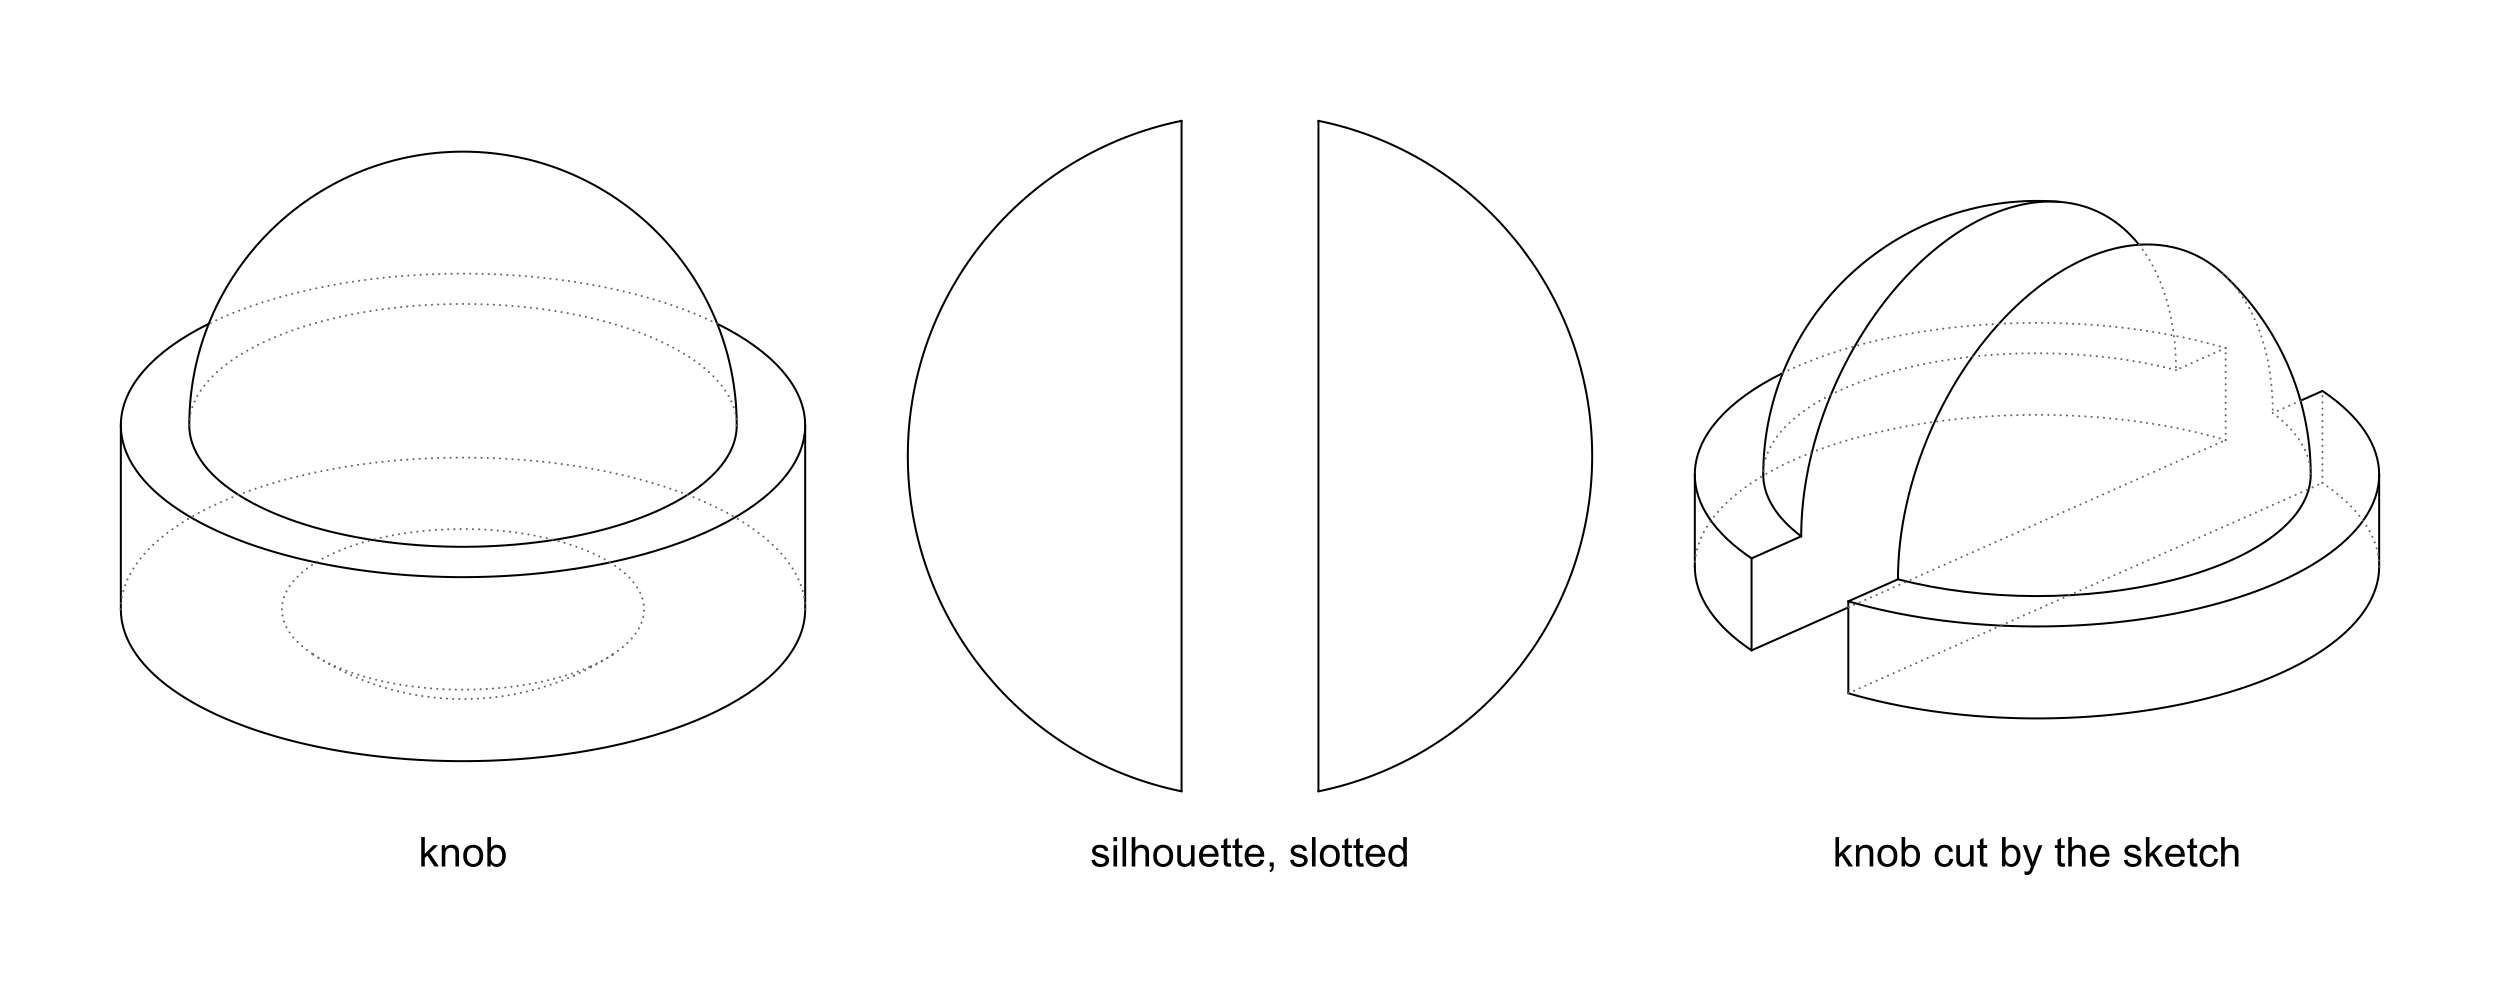
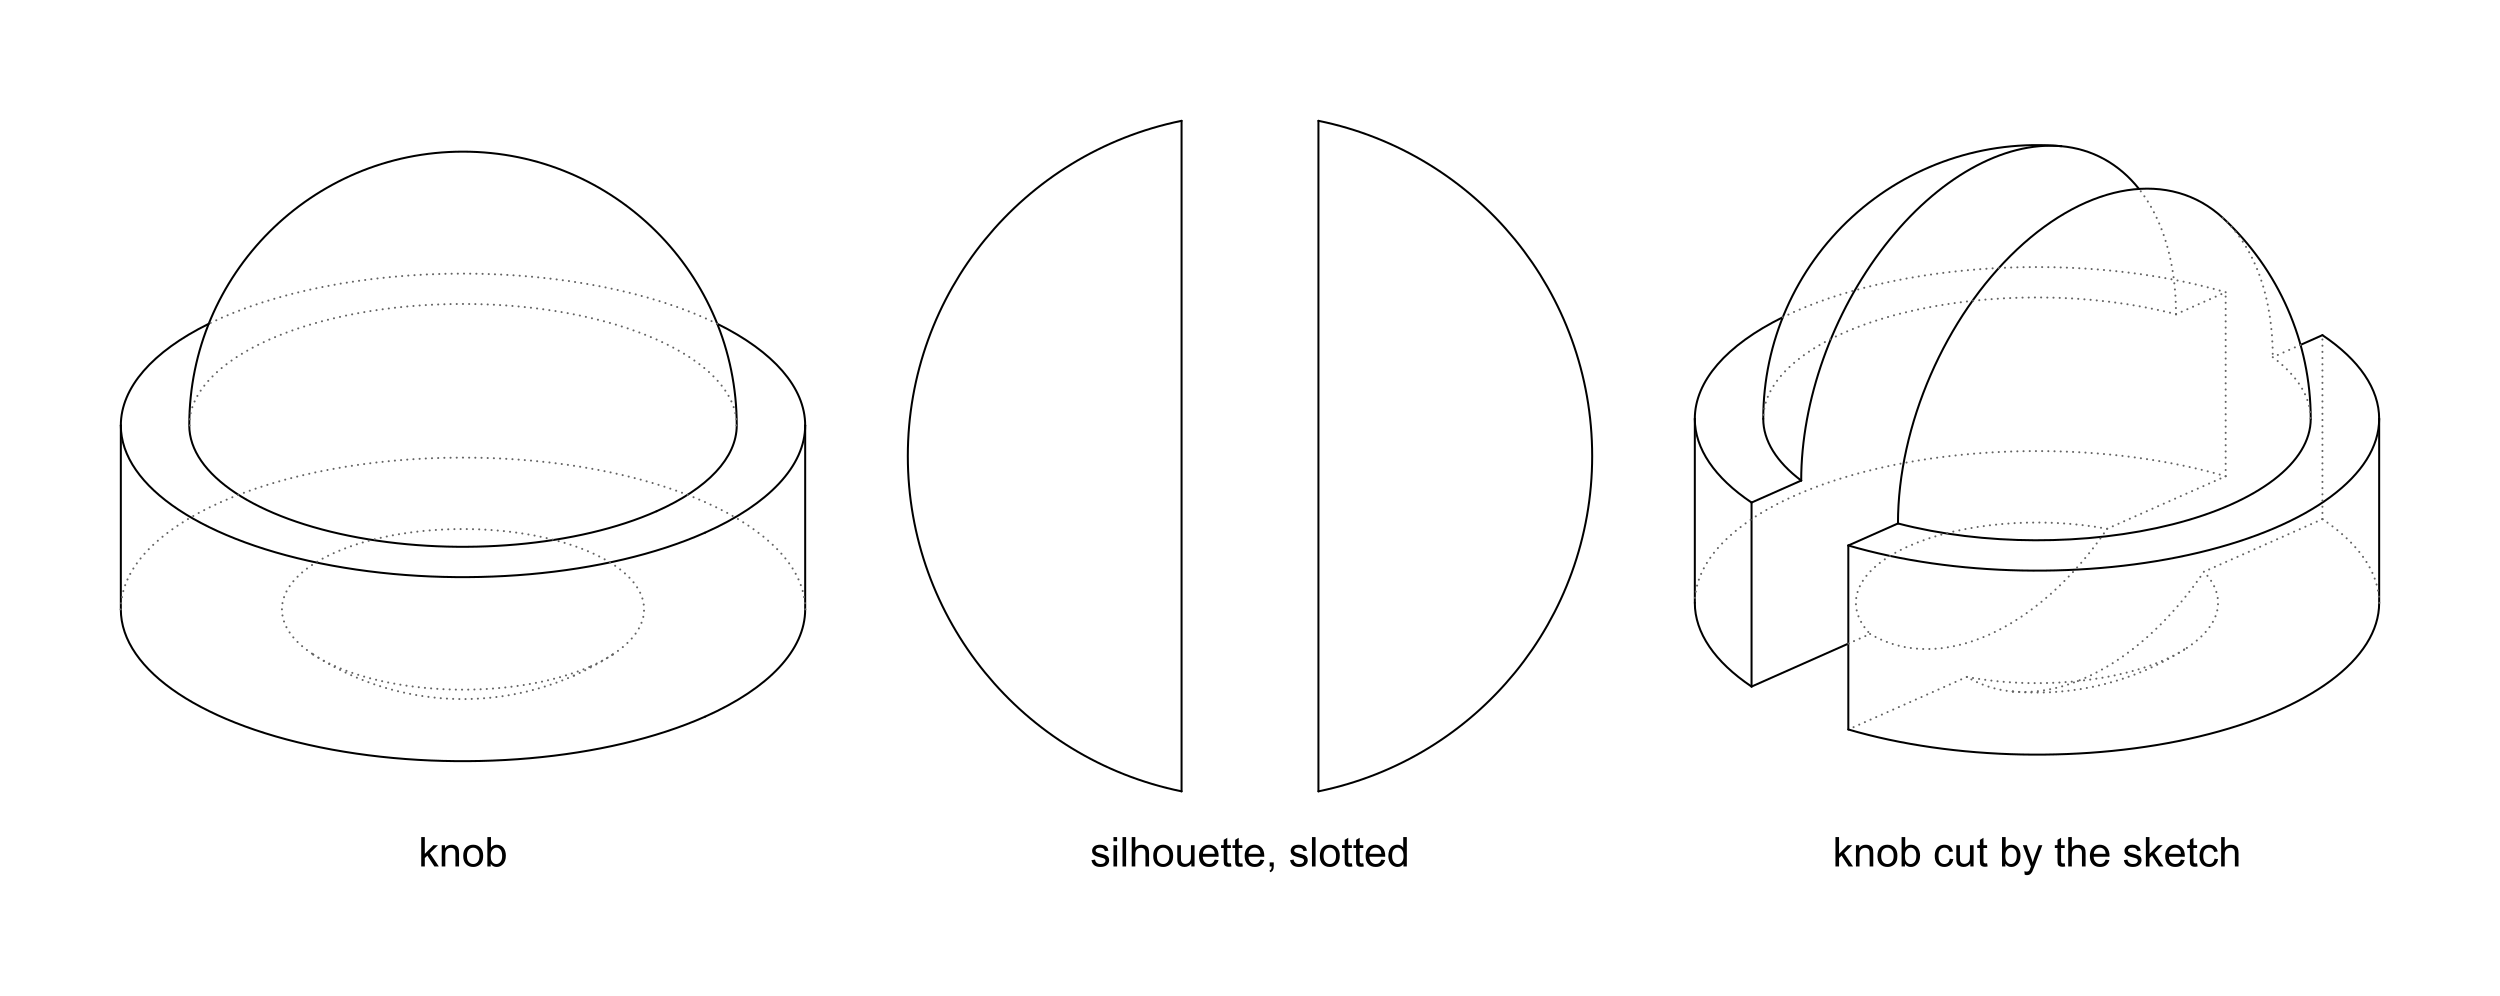
<svg xmlns="http://www.w3.org/2000/svg" width="110.7mm" height="44.101mm" viewBox="-3.531 -13.329 73.062 29.107" version="1.1">
  <g transform="scale(1,-1)" stroke-linecap="round">
    <g fill="none" stroke="rgb(0,0,0)" stroke-width="0.059" id="Visible">
      <line x1="0.0" y1="-4.48" x2="0.0" y2="0.897" />
      <path d="M 0.0,-4.48 A 10.0,4.436 2.0689646489062137e-16 0,1 17.071,-7.617" />
      <path d="M 2.572,3.867 A 10.0,4.436 2.0689646489062137e-16 0,1 0.0,0.897" />
      <path d="M 0.0,0.897 A 10.0,4.436 2.0689646489062137e-16 0,1 17.071,-2.239" />
      <path d="M 2.0,0.897 A 8.0,3.549 2.0689646489062137e-16 0,1 15.657,-1.612" />
      <path d="M 18.0,0.897 A 8.0,8.0 66.078 0,1 2.0,0.897" />
      <path d="M 15.657,-1.612 A 8.0,3.549 2.0689646489062137e-16 0,1 18.0,0.897" />
      <path d="M 17.071,-7.617 A 10.0,4.436 2.0689646489062137e-16 0,1 20.0,-4.48" />
      <path d="M 17.071,-2.239 A 10.0,4.436 2.0689646489062137e-16 0,1 20.0,0.897" />
      <path d="M 20.0,0.897 A 10.0,4.436 2.0689646489062137e-16 0,1 17.428,3.867" />
      <line x1="20.0" y1="-4.48" x2="20.0" y2="0.897" />
      <path d="M 31.0,9.798 A 10.0,10.0 0.0 0,1 31.0,-9.798" />
      <line x1="31.0" y1="-9.798" x2="31.0" y2="9.798" />
      <line x1="35.0" y1="-9.798" x2="35.0" y2="9.798" />
      <path d="M 35.0,-9.798 A 10.0,10.0 -78.463 0,1 35.0,9.798" />
-       <line x1="46.0" y1="-3.232" x2="46.0" y2="-0.543" />
-       <path d="M 46.0,-3.232 A 10.0,4.436 2.0689646489062137e-16 0,1 47.658,-5.678" />
-       <path d="M 46.0,-0.543 A 10.0,4.436 2.0689646489062137e-16 0,1 47.658,-2.989" />
-       <path d="M 48.572,2.427 A 10.0,4.436 2.0689646489062137e-16 0,1 46.0,-0.543" />
-       <line x1="47.658" y1="-5.678" x2="47.658" y2="-2.989" />
-       <line x1="47.658" y1="-5.678" x2="50.486" y2="-4.423" />
-       <line x1="49.109" y1="-2.345" x2="47.658" y2="-2.989" />
-       <path d="M 48.0,-0.543 A 8.0,3.549 2.0689646489062137e-16 0,1 49.109,-2.345" />
-       <path d="M 56.707,7.426 A 8.0,8.0 66.078 0,1 48.0,-0.543" />
-       <path d="M 49.109,-2.345 A 7.746,4.909 66.078 0,0 56.707,7.426" />
-       <line x1="50.486" y1="-6.932" x2="50.486" y2="-4.244" />
-       <path d="M 50.486,-6.932 A 10.0,4.436 -2.7701020621107108e-15 0,1 66.0,-3.232" />
-       <line x1="51.937" y1="-3.6" x2="50.486" y2="-4.244" />
-       <path d="M 66.0,-0.543 A 10.0,4.436 -180.0 0,0 50.486,-4.244" />
-       <path d="M 51.937,-3.6 A 7.746,4.909 66.078 0,0 61.433,5.329" />
-       <path d="M 64.0,-0.543 A 8.0,3.549 -180.0 0,0 51.937,-3.6" />
-       <path d="M 56.707,7.426 A 7.746,4.909 66.078 0,0 58.981,6.177" />
-       <path d="M 64.0,-0.543 A 8.0,8.0 66.078 0,1 61.433,5.329" />
-       <line x1="64.342" y1="1.903" x2="63.702" y2="1.619" />
-       <path d="M 64.342,1.903 A 10.0,4.436 -180.0 0,0 66.0,-0.543" />
-       <line x1="66.0" y1="-3.232" x2="66.0" y2="-0.543" />
+       <line x1="46.0" y1="-4.29" x2="46.0" y2="1.088" />
+       <path d="M 46.0,-4.29 A 10.0,4.436 2.0689646489062137e-16 0,1 47.658,-6.736" />
+       <path d="M 46.0,1.088 A 10.0,4.436 2.0689646489062137e-16 0,1 47.658,-1.358" />
+       <path d="M 48.572,4.058 A 10.0,4.436 2.0689646489062137e-16 0,1 46.0,1.088" />
+       <line x1="47.658" y1="-1.358" x2="47.658" y2="-6.736" />
+       <line x1="47.658" y1="-6.736" x2="50.486" y2="-5.481" />
+       <line x1="47.658" y1="-1.358" x2="49.109" y2="-0.715" />
+       <path d="M 48.0,1.088 A 8.0,3.549 2.0689646489062137e-16 0,1 49.109,-0.715" />
+       <path d="M 56.707,9.057 A 8.0,8.0 66.078 0,1 48.0,1.088" />
+       <path d="M 56.707,9.057 A 7.746,4.909 -113.922 0,1 49.109,-0.715" />
+       <line x1="50.486" y1="-2.613" x2="50.486" y2="-7.99" />
+       <path d="M 50.486,-7.99 A 10.0,4.436 1.9656940982225743e-16 0,1 66.0,-4.29" />
+       <line x1="51.937" y1="-1.969" x2="50.486" y2="-2.613" />
+       <path d="M 66.0,1.088 A 10.0,4.436 180.0 0,0 50.486,-2.613" />
+       <path d="M 51.937,-1.969 A 7.746,4.909 66.078 0,0 61.433,6.96" />
+       <path d="M 64.0,1.088 A 8.0,3.549 -180.0 0,0 51.937,-1.969" />
+       <path d="M 58.981,7.807 A 7.746,4.909 -113.922 0,1 56.707,9.057" />
+       <path d="M 64.0,1.088 A 8.0,8.0 66.078 0,1 61.433,6.96" />
+       <line x1="64.342" y1="3.534" x2="63.702" y2="3.25" />
+       <path d="M 64.342,3.534 A 10.0,4.436 180.0 0,0 66.0,1.088" />
+       <line x1="66.0" y1="-4.29" x2="66.0" y2="1.088" />
    </g>
    <g fill="none" stroke="rgb(99,99,99)" stroke-width="0.059" id="Hidden" stroke-dasharray="0.002 0.179">
      <path d="M 20.0,-4.48 A 10.0,4.436 2.0689646489062137e-16 0,1 0.0,-4.48" />
      <path d="M 18.0,0.897 A 8.0,3.549 2.0689646489062137e-16 0,1 2.0,0.897" />
      <path d="M 17.428,3.867 A 10.0,4.436 2.0689646489062137e-16 0,1 2.572,3.867" />
      <path d="M 5.621,-5.797 A 8.0,8.0 66.078 0,1 13.244,-6.415" />
      <path d="M 5.621,-5.797 A 5.292,2.347 2.0689646489062137e-16 0,1 13.742,-6.14" />
      <path d="M 14.379,-5.797 A 5.292,2.347 2.0689646489062137e-16 1,1 5.621,-5.797" />
      <path d="M 13.244,-6.415 A 8.0,8.0 66.078 0,1 14.379,-5.797" />
      <path d="M 13.742,-6.14 A 5.292,2.347 2.0689646489062137e-16 0,1 14.379,-5.797" />
-       <path d="M 61.514,0.469 A 10.0,4.436 2.0689646489062137e-16 0,1 46.0,-3.232" />
-       <path d="M 60.063,2.514 A 8.0,3.549 2.0689646489062137e-16 0,1 48.0,-0.543" />
-       <path d="M 61.514,3.158 A 10.0,4.436 2.0689646489062137e-16 0,1 48.572,2.427" />
-       <line x1="50.486" y1="-6.932" x2="64.342" y2="-0.786" />
-       <line x1="50.486" y1="-4.423" x2="61.514" y2="0.469" />
-       <path d="M 58.981,6.177 A 7.746,4.909 66.078 0,0 60.063,2.514" />
-       <line x1="61.514" y1="3.158" x2="60.063" y2="2.514" />
-       <path d="M 61.433,5.329 A 7.746,4.909 66.078 0,0 62.891,1.259" />
-       <line x1="61.514" y1="0.469" x2="61.514" y2="3.158" />
-       <line x1="63.702" y1="1.619" x2="62.891" y2="1.259" />
-       <path d="M 62.891,1.259 A 8.0,3.549 -180.0 0,0 64.0,-0.543" />
-       <line x1="64.342" y1="-0.786" x2="64.342" y2="1.903" />
-       <path d="M 66.0,-3.232 A 10.0,4.436 -2.7701020621107108e-15 0,1 64.342,-0.786" />
+       <path d="M 61.514,-0.589 A 10.0,4.436 2.0689646489062137e-16 0,1 46.0,-4.29" />
+       <path d="M 60.063,4.145 A 8.0,3.549 2.0689646489062137e-16 0,1 48.0,1.088" />
+       <path d="M 61.514,4.789 A 10.0,4.436 2.0689646489062137e-16 0,1 48.572,4.058" />
+       <line x1="53.95" y1="-6.454" x2="50.486" y2="-7.99" />
+       <line x1="50.486" y1="-5.481" x2="51.122" y2="-5.199" />
+       <path d="M 58.05,-2.125 A 5.292,2.347 2.0689646489062137e-16 0,1 51.122,-5.199" />
+       <path d="M 51.122,-5.199 A 7.746,4.909 -113.922 0,1 58.05,-2.125" />
+       <path d="M 55.293,-6.881 A 7.746,4.909 66.078 0,0 53.95,-6.454" />
+       <path d="M 53.95,-6.454 A 5.292,2.347 6.41444249184245e-17 0,1 60.379,-5.607" />
+       <path d="M 55.293,-6.881 A 8.0,8.0 66.078 0,1 60.379,-5.607" />
+       <path d="M 60.878,-3.38 A 7.746,4.909 66.078 0,0 55.293,-6.881" />
+       <line x1="58.05" y1="-2.125" x2="61.514" y2="-0.589" />
+       <path d="M 60.063,4.145 A 7.746,4.909 -113.922 0,1 58.981,7.807" />
+       <line x1="60.063" y1="4.145" x2="61.514" y2="4.789" />
+       <path d="M 60.379,-5.607 A 5.292,2.347 6.41444249184245e-17 0,1 60.878,-3.38" />
+       <line x1="64.342" y1="-1.843" x2="60.878" y2="-3.38" />
+       <path d="M 61.433,6.96 A 7.746,4.909 66.078 0,0 62.891,2.89" />
+       <line x1="61.514" y1="-0.589" x2="61.514" y2="4.789" />
+       <line x1="63.702" y1="3.25" x2="62.891" y2="2.89" />
+       <path d="M 62.891,2.89 A 8.0,3.549 -180.0 0,0 64.0,1.088" />
+       <line x1="64.342" y1="-1.843" x2="64.342" y2="3.534" />
+       <path d="M 66.0,-4.29 A 10.0,4.436 1.9656940982225743e-16 0,1 64.342,-1.843" />
    </g>
    <g fill="rgb(0,0,0)" stroke="none" stroke-width="0.059" id="Text">
      <path d="M 8.779,-11.994 L 8.884,-11.994 L 8.884,-11.748 L 8.958,-11.676 L 9.164,-11.994 L 9.294,-11.994 L 9.032,-11.603 L 9.27,-11.372 L 9.134,-11.372 L 8.884,-11.625 L 8.884,-11.135 L 8.779,-11.135 L 8.779,-11.994" />
      <path d="M 9.378,-11.994 L 9.483,-11.994 L 9.483,-11.655 Q 9.483,-11.535 9.532,-11.492 Q 9.581,-11.449 9.649,-11.449 Q 9.691,-11.449 9.722,-11.468 Q 9.754,-11.488 9.766,-11.519 Q 9.778,-11.551 9.778,-11.616 L 9.778,-11.994 L 9.884,-11.994 L 9.884,-11.612 Q 9.884,-11.538 9.878,-11.509 Q 9.868,-11.464 9.845,-11.431 Q 9.822,-11.398 9.774,-11.378 Q 9.727,-11.358 9.671,-11.358 Q 9.542,-11.358 9.473,-11.461 L 9.473,-11.372 L 9.378,-11.372 L 9.378,-11.994" />
      <path d="M 10.102,-11.427 Q 10.006,-11.51 10.006,-11.683 Q 10.006,-11.841 10.087,-11.925 Q 10.167,-12.008 10.298,-12.008 Q 10.379,-12.008 10.448,-11.97 Q 10.517,-11.932 10.553,-11.863 Q 10.589,-11.795 10.589,-11.674 Q 10.589,-11.526 10.508,-11.442 Q 10.426,-11.358 10.298,-11.358 Q 10.183,-11.358 10.102,-11.427 M 10.167,-11.862 Q 10.115,-11.803 10.115,-11.683 Q 10.115,-11.564 10.167,-11.505 Q 10.219,-11.445 10.298,-11.445 Q 10.376,-11.445 10.428,-11.505 Q 10.481,-11.564 10.481,-11.68 Q 10.481,-11.802 10.429,-11.862 Q 10.376,-11.922 10.298,-11.922 Q 10.219,-11.922 10.167,-11.862" />
      <path d="M 10.81,-11.994 L 10.81,-11.916 Q 10.873,-12.008 10.983,-12.008 Q 11.094,-12.008 11.173,-11.921 Q 11.252,-11.834 11.252,-11.674 Q 11.252,-11.606 11.233,-11.547 Q 11.214,-11.488 11.181,-11.446 Q 11.148,-11.404 11.097,-11.381 Q 11.046,-11.358 10.988,-11.358 Q 10.884,-11.358 10.818,-11.442 L 10.818,-11.135 L 10.712,-11.135 L 10.712,-11.994 L 10.81,-11.994 M 10.839,-11.84 Q 10.809,-11.79 10.809,-11.679 Q 10.809,-11.565 10.859,-11.505 Q 10.91,-11.445 10.979,-11.445 Q 11.047,-11.445 11.096,-11.503 Q 11.144,-11.561 11.144,-11.683 Q 11.144,-11.802 11.094,-11.862 Q 11.043,-11.922 10.974,-11.922 Q 10.889,-11.922 10.839,-11.84" />
      <path d="M 28.472,-11.792 L 28.367,-11.809 Q 28.385,-11.908 28.448,-11.958 Q 28.512,-12.008 28.633,-12.008 Q 28.707,-12.008 28.765,-11.983 Q 28.823,-11.957 28.853,-11.911 Q 28.884,-11.864 28.884,-11.812 Q 28.884,-11.758 28.859,-11.721 Q 28.834,-11.685 28.789,-11.666 Q 28.745,-11.647 28.633,-11.617 Q 28.556,-11.596 28.54,-11.59 Q 28.513,-11.579 28.5,-11.562 Q 28.487,-11.546 28.487,-11.525 Q 28.487,-11.493 28.518,-11.469 Q 28.549,-11.445 28.622,-11.445 Q 28.683,-11.445 28.717,-11.472 Q 28.75,-11.499 28.758,-11.547 L 28.861,-11.533 Q 28.851,-11.472 28.824,-11.436 Q 28.798,-11.4 28.743,-11.379 Q 28.687,-11.358 28.614,-11.358 Q 28.565,-11.358 28.523,-11.371 Q 28.48,-11.383 28.456,-11.401 Q 28.423,-11.425 28.404,-11.46 Q 28.385,-11.496 28.385,-11.537 Q 28.385,-11.583 28.408,-11.621 Q 28.431,-11.659 28.476,-11.68 Q 28.521,-11.701 28.637,-11.731 Q 28.723,-11.752 28.745,-11.766 Q 28.776,-11.787 28.776,-11.823 Q 28.776,-11.863 28.741,-11.892 Q 28.705,-11.922 28.633,-11.922 Q 28.561,-11.922 28.521,-11.888 Q 28.48,-11.855 28.472,-11.792" />
      <path d="M 29.01,-11.994 L 29.116,-11.994 L 29.116,-11.372 L 29.01,-11.372 L 29.01,-11.994" />
      <path d="M 29.01,-11.257 L 29.116,-11.257 L 29.116,-11.135 L 29.01,-11.135 L 29.01,-11.257" />
      <path d="M 29.274,-11.994 L 29.379,-11.994 L 29.379,-11.135 L 29.274,-11.135 L 29.274,-11.994" />
      <path d="M 29.543,-11.994 L 29.648,-11.994 L 29.648,-11.654 Q 29.648,-11.581 29.666,-11.539 Q 29.683,-11.497 29.725,-11.473 Q 29.766,-11.449 29.813,-11.449 Q 29.875,-11.449 29.91,-11.485 Q 29.944,-11.521 29.944,-11.6 L 29.944,-11.994 L 30.05,-11.994 L 30.05,-11.6 Q 30.05,-11.509 30.028,-11.461 Q 30.006,-11.413 29.955,-11.385 Q 29.904,-11.358 29.834,-11.358 Q 29.722,-11.358 29.648,-11.444 L 29.648,-11.135 L 29.543,-11.135 L 29.543,-11.994" />
      <path d="M 30.267,-11.427 Q 30.171,-11.51 30.171,-11.683 Q 30.171,-11.841 30.251,-11.925 Q 30.332,-12.008 30.463,-12.008 Q 30.544,-12.008 30.613,-11.97 Q 30.682,-11.932 30.718,-11.863 Q 30.754,-11.795 30.754,-11.674 Q 30.754,-11.526 30.672,-11.442 Q 30.591,-11.358 30.463,-11.358 Q 30.347,-11.358 30.267,-11.427 M 30.331,-11.862 Q 30.279,-11.803 30.279,-11.683 Q 30.279,-11.564 30.331,-11.505 Q 30.383,-11.445 30.463,-11.445 Q 30.541,-11.445 30.593,-11.505 Q 30.645,-11.564 30.645,-11.68 Q 30.645,-11.802 30.593,-11.862 Q 30.541,-11.922 30.463,-11.922 Q 30.383,-11.922 30.331,-11.862" />
      <path d="M 31.285,-11.994 L 31.38,-11.994 L 31.38,-11.372 L 31.274,-11.372 L 31.274,-11.705 Q 31.274,-11.785 31.257,-11.827 Q 31.24,-11.869 31.198,-11.893 Q 31.156,-11.918 31.109,-11.918 Q 31.061,-11.918 31.029,-11.894 Q 30.997,-11.87 30.987,-11.829 Q 30.981,-11.8 30.981,-11.717 L 30.981,-11.372 L 30.875,-11.372 L 30.875,-11.758 Q 30.875,-11.825 30.882,-11.856 Q 30.891,-11.902 30.914,-11.934 Q 30.937,-11.966 30.985,-11.987 Q 31.033,-12.008 31.088,-12.008 Q 31.213,-12.008 31.285,-11.903 L 31.285,-11.994" />
      <path d="M 32.08,-11.807 L 31.971,-11.794 Q 31.947,-11.861 31.906,-11.891 Q 31.865,-11.922 31.807,-11.922 Q 31.729,-11.922 31.677,-11.867 Q 31.625,-11.813 31.619,-11.71 L 32.083,-11.71 Q 32.083,-11.691 32.083,-11.682 Q 32.083,-11.528 32.004,-11.443 Q 31.925,-11.358 31.8,-11.358 Q 31.671,-11.358 31.591,-11.445 Q 31.51,-11.531 31.51,-11.688 Q 31.51,-11.84 31.59,-11.924 Q 31.67,-12.008 31.806,-12.008 Q 31.915,-12.008 31.984,-11.956 Q 32.054,-11.903 32.08,-11.807 M 31.972,-11.623 L 31.625,-11.623 Q 31.63,-11.542 31.679,-11.493 Q 31.729,-11.445 31.801,-11.445 Q 31.882,-11.445 31.932,-11.506 Q 31.965,-11.545 31.972,-11.623" />
      <path d="M 32.458,-11.993 L 32.442,-11.9 Q 32.414,-11.904 32.396,-11.904 Q 32.373,-11.904 32.36,-11.896 Q 32.348,-11.889 32.342,-11.876 Q 32.336,-11.863 32.336,-11.818 L 32.336,-11.454 L 32.442,-11.454 L 32.442,-11.372 L 32.336,-11.372 L 32.336,-11.155 L 32.232,-11.218 L 32.232,-11.372 L 32.154,-11.372 L 32.154,-11.454 L 32.232,-11.454 L 32.232,-11.812 Q 32.232,-11.907 32.244,-11.937 Q 32.257,-11.966 32.289,-11.984 Q 32.321,-12.003 32.378,-12.003 Q 32.413,-12.003 32.458,-11.993" />
      <path d="M 32.791,-11.993 L 32.776,-11.9 Q 32.747,-11.904 32.73,-11.904 Q 32.706,-11.904 32.694,-11.896 Q 32.681,-11.889 32.675,-11.876 Q 32.67,-11.863 32.67,-11.818 L 32.67,-11.454 L 32.776,-11.454 L 32.776,-11.372 L 32.67,-11.372 L 32.67,-11.155 L 32.565,-11.218 L 32.565,-11.372 L 32.488,-11.372 L 32.488,-11.454 L 32.565,-11.454 L 32.565,-11.812 Q 32.565,-11.907 32.578,-11.937 Q 32.591,-11.966 32.622,-11.984 Q 32.654,-12.003 32.711,-12.003 Q 32.747,-12.003 32.791,-11.993" />
      <path d="M 33.414,-11.807 L 33.305,-11.794 Q 33.281,-11.861 33.24,-11.891 Q 33.199,-11.922 33.141,-11.922 Q 33.063,-11.922 33.011,-11.867 Q 32.959,-11.813 32.953,-11.71 L 33.417,-11.71 Q 33.417,-11.691 33.417,-11.682 Q 33.417,-11.528 33.338,-11.443 Q 33.259,-11.358 33.134,-11.358 Q 33.006,-11.358 32.925,-11.445 Q 32.844,-11.531 32.844,-11.688 Q 32.844,-11.84 32.924,-11.924 Q 33.004,-12.008 33.14,-12.008 Q 33.249,-12.008 33.318,-11.956 Q 33.388,-11.903 33.414,-11.807 M 33.306,-11.623 L 32.959,-11.623 Q 32.964,-11.542 33.013,-11.493 Q 33.063,-11.445 33.136,-11.445 Q 33.216,-11.445 33.266,-11.506 Q 33.299,-11.545 33.306,-11.623" />
      <path d="M 33.574,-11.994 L 33.634,-11.994 Q 33.632,-12.048 33.616,-12.076 Q 33.6,-12.105 33.567,-12.119 L 33.596,-12.164 Q 33.647,-12.142 33.671,-12.101 Q 33.694,-12.061 33.694,-11.994 L 33.694,-11.874 L 33.574,-11.874 L 33.574,-11.994" />
      <path d="M 34.275,-11.792 L 34.171,-11.809 Q 34.189,-11.908 34.252,-11.958 Q 34.316,-12.008 34.437,-12.008 Q 34.51,-12.008 34.568,-11.983 Q 34.626,-11.957 34.657,-11.911 Q 34.688,-11.864 34.688,-11.812 Q 34.688,-11.758 34.663,-11.721 Q 34.637,-11.685 34.593,-11.666 Q 34.549,-11.647 34.437,-11.617 Q 34.36,-11.596 34.344,-11.59 Q 34.316,-11.579 34.303,-11.562 Q 34.291,-11.546 34.291,-11.525 Q 34.291,-11.493 34.322,-11.469 Q 34.353,-11.445 34.425,-11.445 Q 34.487,-11.445 34.521,-11.472 Q 34.554,-11.499 34.561,-11.547 L 34.664,-11.533 Q 34.654,-11.472 34.628,-11.436 Q 34.602,-11.4 34.546,-11.379 Q 34.491,-11.358 34.418,-11.358 Q 34.369,-11.358 34.327,-11.371 Q 34.284,-11.383 34.259,-11.401 Q 34.227,-11.425 34.208,-11.46 Q 34.189,-11.496 34.189,-11.537 Q 34.189,-11.583 34.212,-11.621 Q 34.235,-11.659 34.28,-11.68 Q 34.325,-11.701 34.441,-11.731 Q 34.527,-11.752 34.548,-11.766 Q 34.579,-11.787 34.579,-11.823 Q 34.579,-11.863 34.544,-11.892 Q 34.509,-11.922 34.436,-11.922 Q 34.364,-11.922 34.324,-11.888 Q 34.284,-11.855 34.275,-11.792" />
      <path d="M 34.811,-11.994 L 34.916,-11.994 L 34.916,-11.135 L 34.811,-11.135 L 34.811,-11.994" />
      <path d="M 35.137,-11.427 Q 35.041,-11.51 35.041,-11.683 Q 35.041,-11.841 35.121,-11.925 Q 35.202,-12.008 35.332,-12.008 Q 35.414,-12.008 35.483,-11.97 Q 35.551,-11.932 35.587,-11.863 Q 35.624,-11.795 35.624,-11.674 Q 35.624,-11.526 35.542,-11.442 Q 35.461,-11.358 35.332,-11.358 Q 35.217,-11.358 35.137,-11.427 M 35.201,-11.862 Q 35.149,-11.803 35.149,-11.683 Q 35.149,-11.564 35.201,-11.505 Q 35.253,-11.445 35.332,-11.445 Q 35.41,-11.445 35.463,-11.505 Q 35.515,-11.564 35.515,-11.68 Q 35.515,-11.802 35.463,-11.862 Q 35.411,-11.922 35.332,-11.922 Q 35.253,-11.922 35.201,-11.862" />
      <path d="M 35.993,-11.993 L 35.977,-11.9 Q 35.949,-11.904 35.931,-11.904 Q 35.908,-11.904 35.895,-11.896 Q 35.883,-11.889 35.877,-11.876 Q 35.871,-11.863 35.871,-11.818 L 35.871,-11.454 L 35.977,-11.454 L 35.977,-11.372 L 35.871,-11.372 L 35.871,-11.155 L 35.767,-11.218 L 35.767,-11.372 L 35.689,-11.372 L 35.689,-11.454 L 35.767,-11.454 L 35.767,-11.812 Q 35.767,-11.907 35.779,-11.937 Q 35.792,-11.966 35.824,-11.984 Q 35.856,-12.003 35.913,-12.003 Q 35.948,-12.003 35.993,-11.993" />
      <path d="M 36.326,-11.993 L 36.311,-11.9 Q 36.282,-11.904 36.265,-11.904 Q 36.241,-11.904 36.229,-11.896 Q 36.216,-11.889 36.21,-11.876 Q 36.205,-11.863 36.205,-11.818 L 36.205,-11.454 L 36.311,-11.454 L 36.311,-11.372 L 36.205,-11.372 L 36.205,-11.155 L 36.1,-11.218 L 36.1,-11.372 L 36.023,-11.372 L 36.023,-11.454 L 36.1,-11.454 L 36.1,-11.812 Q 36.1,-11.907 36.113,-11.937 Q 36.126,-11.966 36.157,-11.984 Q 36.189,-12.003 36.246,-12.003 Q 36.282,-12.003 36.326,-11.993" />
      <path d="M 36.949,-11.807 L 36.84,-11.794 Q 36.816,-11.861 36.775,-11.891 Q 36.734,-11.922 36.676,-11.922 Q 36.598,-11.922 36.546,-11.867 Q 36.494,-11.813 36.488,-11.71 L 36.952,-11.71 Q 36.952,-11.691 36.952,-11.682 Q 36.952,-11.528 36.873,-11.443 Q 36.794,-11.358 36.669,-11.358 Q 36.541,-11.358 36.46,-11.445 Q 36.379,-11.531 36.379,-11.688 Q 36.379,-11.84 36.459,-11.924 Q 36.539,-12.008 36.675,-12.008 Q 36.784,-12.008 36.853,-11.956 Q 36.923,-11.903 36.949,-11.807 M 36.841,-11.623 L 36.494,-11.623 Q 36.499,-11.542 36.548,-11.493 Q 36.598,-11.445 36.671,-11.445 Q 36.751,-11.445 36.801,-11.506 Q 36.834,-11.545 36.841,-11.623" />
      <path d="M 37.485,-11.994 L 37.583,-11.994 L 37.583,-11.135 L 37.478,-11.135 L 37.478,-11.444 Q 37.45,-11.405 37.407,-11.382 Q 37.363,-11.358 37.306,-11.358 Q 37.23,-11.358 37.167,-11.398 Q 37.105,-11.439 37.074,-11.515 Q 37.043,-11.591 37.043,-11.684 Q 37.043,-11.779 37.078,-11.853 Q 37.112,-11.926 37.174,-11.967 Q 37.237,-12.008 37.311,-12.008 Q 37.426,-12.008 37.485,-11.916 L 37.485,-11.994 M 37.202,-11.863 Q 37.152,-11.803 37.152,-11.684 Q 37.152,-11.56 37.199,-11.503 Q 37.246,-11.445 37.316,-11.445 Q 37.388,-11.445 37.438,-11.505 Q 37.487,-11.565 37.487,-11.693 Q 37.487,-11.809 37.438,-11.865 Q 37.39,-11.922 37.321,-11.922 Q 37.252,-11.922 37.202,-11.863" />
      <path d="M 50.11,-11.994 L 50.215,-11.994 L 50.215,-11.748 L 50.289,-11.676 L 50.495,-11.994 L 50.625,-11.994 L 50.363,-11.603 L 50.601,-11.372 L 50.465,-11.372 L 50.215,-11.625 L 50.215,-11.135 L 50.11,-11.135 L 50.11,-11.994" />
      <path d="M 50.709,-11.994 L 50.814,-11.994 L 50.814,-11.655 Q 50.814,-11.535 50.863,-11.492 Q 50.912,-11.449 50.98,-11.449 Q 51.022,-11.449 51.053,-11.468 Q 51.085,-11.488 51.097,-11.519 Q 51.109,-11.551 51.109,-11.616 L 51.109,-11.994 L 51.215,-11.994 L 51.215,-11.612 Q 51.215,-11.538 51.209,-11.509 Q 51.199,-11.464 51.176,-11.431 Q 51.153,-11.398 51.105,-11.378 Q 51.058,-11.358 51.002,-11.358 Q 50.872,-11.358 50.804,-11.461 L 50.804,-11.372 L 50.709,-11.372 L 50.709,-11.994" />
      <path d="M 51.433,-11.427 Q 51.337,-11.51 51.337,-11.683 Q 51.337,-11.841 51.418,-11.925 Q 51.498,-12.008 51.629,-12.008 Q 51.71,-12.008 51.779,-11.97 Q 51.848,-11.932 51.884,-11.863 Q 51.92,-11.795 51.92,-11.674 Q 51.92,-11.526 51.839,-11.442 Q 51.757,-11.358 51.629,-11.358 Q 51.513,-11.358 51.433,-11.427 M 51.498,-11.862 Q 51.446,-11.803 51.446,-11.683 Q 51.446,-11.564 51.498,-11.505 Q 51.55,-11.445 51.629,-11.445 Q 51.707,-11.445 51.759,-11.505 Q 51.812,-11.564 51.812,-11.68 Q 51.812,-11.802 51.76,-11.862 Q 51.707,-11.922 51.629,-11.922 Q 51.55,-11.922 51.498,-11.862" />
      <path d="M 52.141,-11.994 L 52.141,-11.916 Q 52.204,-12.008 52.314,-12.008 Q 52.425,-12.008 52.504,-11.921 Q 52.583,-11.834 52.583,-11.674 Q 52.583,-11.606 52.564,-11.547 Q 52.545,-11.488 52.512,-11.446 Q 52.479,-11.404 52.428,-11.381 Q 52.377,-11.358 52.319,-11.358 Q 52.215,-11.358 52.149,-11.442 L 52.149,-11.135 L 52.043,-11.135 L 52.043,-11.994 L 52.141,-11.994 M 52.17,-11.84 Q 52.14,-11.79 52.14,-11.679 Q 52.14,-11.565 52.19,-11.505 Q 52.241,-11.445 52.31,-11.445 Q 52.378,-11.445 52.427,-11.503 Q 52.475,-11.561 52.475,-11.683 Q 52.475,-11.802 52.425,-11.862 Q 52.374,-11.922 52.305,-11.922 Q 52.22,-11.922 52.17,-11.84" />
      <path d="M 53.554,-11.78 L 53.451,-11.766 Q 53.439,-11.846 53.398,-11.884 Q 53.356,-11.922 53.294,-11.922 Q 53.217,-11.922 53.169,-11.865 Q 53.121,-11.808 53.121,-11.683 Q 53.121,-11.559 53.171,-11.502 Q 53.22,-11.445 53.3,-11.445 Q 53.353,-11.445 53.39,-11.476 Q 53.427,-11.508 53.442,-11.571 L 53.544,-11.555 Q 53.526,-11.461 53.462,-11.409 Q 53.397,-11.358 53.296,-11.358 Q 53.216,-11.358 53.147,-11.396 Q 53.079,-11.434 53.046,-11.509 Q 53.012,-11.585 53.012,-11.686 Q 53.012,-11.841 53.09,-11.925 Q 53.168,-12.008 53.295,-12.008 Q 53.397,-12.008 53.467,-11.948 Q 53.537,-11.887 53.554,-11.78" />
      <path d="M 54.052,-11.994 L 54.147,-11.994 L 54.147,-11.372 L 54.041,-11.372 L 54.041,-11.705 Q 54.041,-11.785 54.024,-11.827 Q 54.007,-11.869 53.965,-11.893 Q 53.923,-11.918 53.876,-11.918 Q 53.829,-11.918 53.796,-11.894 Q 53.764,-11.87 53.754,-11.829 Q 53.748,-11.8 53.748,-11.717 L 53.748,-11.372 L 53.642,-11.372 L 53.642,-11.758 Q 53.642,-11.825 53.649,-11.856 Q 53.658,-11.902 53.681,-11.934 Q 53.704,-11.966 53.752,-11.987 Q 53.8,-12.008 53.855,-12.008 Q 53.98,-12.008 54.052,-11.903 L 54.052,-11.994" />
      <path d="M 54.557,-11.993 L 54.542,-11.9 Q 54.513,-11.904 54.496,-11.904 Q 54.472,-11.904 54.46,-11.896 Q 54.447,-11.889 54.442,-11.876 Q 54.436,-11.863 54.436,-11.818 L 54.436,-11.454 L 54.542,-11.454 L 54.542,-11.372 L 54.436,-11.372 L 54.436,-11.155 L 54.331,-11.218 L 54.331,-11.372 L 54.254,-11.372 L 54.254,-11.454 L 54.331,-11.454 L 54.331,-11.812 Q 54.331,-11.907 54.344,-11.937 Q 54.357,-11.966 54.389,-11.984 Q 54.42,-12.003 54.478,-12.003 Q 54.513,-12.003 54.557,-11.993" />
      <path d="M 55.076,-11.994 L 55.076,-11.916 Q 55.139,-12.008 55.249,-12.008 Q 55.36,-12.008 55.439,-11.921 Q 55.518,-11.834 55.518,-11.674 Q 55.518,-11.606 55.499,-11.547 Q 55.48,-11.488 55.447,-11.446 Q 55.414,-11.404 55.363,-11.381 Q 55.312,-11.358 55.254,-11.358 Q 55.15,-11.358 55.084,-11.442 L 55.084,-11.135 L 54.978,-11.135 L 54.978,-11.994 L 55.076,-11.994 M 55.105,-11.84 Q 55.075,-11.79 55.075,-11.679 Q 55.075,-11.565 55.125,-11.505 Q 55.176,-11.445 55.245,-11.445 Q 55.313,-11.445 55.362,-11.503 Q 55.41,-11.561 55.41,-11.683 Q 55.41,-11.802 55.36,-11.862 Q 55.309,-11.922 55.24,-11.922 Q 55.155,-11.922 55.105,-11.84" />
      <path d="M 55.63,-12.135 L 55.641,-12.234 Q 55.679,-12.247 55.709,-12.247 Q 55.76,-12.247 55.796,-12.223 Q 55.832,-12.198 55.861,-12.146 Q 55.882,-12.107 55.92,-12.005 L 56.156,-11.372 L 56.051,-11.372 L 55.918,-11.735 Q 55.893,-11.804 55.875,-11.877 Q 55.855,-11.801 55.829,-11.732 L 55.7,-11.372 L 55.586,-11.372 L 55.822,-11.996 Q 55.816,-12.013 55.813,-12.021 Q 55.791,-12.084 55.781,-12.1 Q 55.767,-12.121 55.746,-12.133 Q 55.725,-12.144 55.69,-12.144 Q 55.664,-12.144 55.63,-12.135" />
      <path d="M 56.825,-11.993 L 56.81,-11.9 Q 56.781,-11.904 56.763,-11.904 Q 56.74,-11.904 56.727,-11.896 Q 56.715,-11.889 56.709,-11.876 Q 56.704,-11.863 56.704,-11.818 L 56.704,-11.454 L 56.81,-11.454 L 56.81,-11.372 L 56.704,-11.372 L 56.704,-11.155 L 56.599,-11.218 L 56.599,-11.372 L 56.521,-11.372 L 56.521,-11.454 L 56.599,-11.454 L 56.599,-11.812 Q 56.599,-11.907 56.612,-11.937 Q 56.625,-11.966 56.656,-11.984 Q 56.688,-12.003 56.745,-12.003 Q 56.78,-12.003 56.825,-11.993" />
      <path d="M 56.913,-11.994 L 57.018,-11.994 L 57.018,-11.654 Q 57.018,-11.581 57.036,-11.539 Q 57.054,-11.497 57.095,-11.473 Q 57.136,-11.449 57.183,-11.449 Q 57.246,-11.449 57.28,-11.485 Q 57.314,-11.521 57.314,-11.6 L 57.314,-11.994 L 57.42,-11.994 L 57.42,-11.6 Q 57.42,-11.509 57.398,-11.461 Q 57.376,-11.413 57.325,-11.385 Q 57.274,-11.358 57.205,-11.358 Q 57.092,-11.358 57.018,-11.444 L 57.018,-11.135 L 56.913,-11.135 L 56.913,-11.994" />
      <path d="M 58.115,-11.807 L 58.006,-11.794 Q 57.982,-11.861 57.941,-11.891 Q 57.9,-11.922 57.842,-11.922 Q 57.764,-11.922 57.712,-11.867 Q 57.66,-11.813 57.654,-11.71 L 58.118,-11.71 Q 58.119,-11.691 58.119,-11.682 Q 58.119,-11.528 58.04,-11.443 Q 57.961,-11.358 57.836,-11.358 Q 57.707,-11.358 57.626,-11.445 Q 57.545,-11.531 57.545,-11.688 Q 57.545,-11.84 57.625,-11.924 Q 57.705,-12.008 57.842,-12.008 Q 57.95,-12.008 58.02,-11.956 Q 58.089,-11.903 58.115,-11.807 M 58.007,-11.623 L 57.66,-11.623 Q 57.665,-11.542 57.715,-11.493 Q 57.764,-11.445 57.837,-11.445 Q 57.917,-11.445 57.968,-11.506 Q 58,-11.545 58.007,-11.623" />
      <path d="M 58.643,-11.792 L 58.539,-11.809 Q 58.556,-11.908 58.62,-11.958 Q 58.684,-12.008 58.805,-12.008 Q 58.878,-12.008 58.936,-11.983 Q 58.994,-11.957 59.025,-11.911 Q 59.056,-11.864 59.056,-11.812 Q 59.056,-11.758 59.03,-11.721 Q 59.005,-11.685 58.961,-11.666 Q 58.917,-11.647 58.805,-11.617 Q 58.728,-11.596 58.712,-11.59 Q 58.684,-11.579 58.671,-11.562 Q 58.658,-11.546 58.658,-11.525 Q 58.658,-11.493 58.689,-11.469 Q 58.721,-11.445 58.793,-11.445 Q 58.855,-11.445 58.888,-11.472 Q 58.922,-11.499 58.929,-11.547 L 59.032,-11.533 Q 59.022,-11.472 58.996,-11.436 Q 58.97,-11.4 58.914,-11.379 Q 58.859,-11.358 58.786,-11.358 Q 58.737,-11.358 58.694,-11.371 Q 58.652,-11.383 58.627,-11.401 Q 58.595,-11.425 58.575,-11.46 Q 58.556,-11.496 58.556,-11.537 Q 58.556,-11.583 58.58,-11.621 Q 58.603,-11.659 58.648,-11.68 Q 58.692,-11.701 58.808,-11.731 Q 58.895,-11.752 58.916,-11.766 Q 58.947,-11.787 58.947,-11.823 Q 58.947,-11.863 58.912,-11.892 Q 58.877,-11.922 58.804,-11.922 Q 58.732,-11.922 58.692,-11.888 Q 58.652,-11.855 58.643,-11.792" />
      <path d="M 59.182,-11.994 L 59.287,-11.994 L 59.287,-11.748 L 59.362,-11.676 L 59.567,-11.994 L 59.697,-11.994 L 59.435,-11.603 L 59.673,-11.372 L 59.537,-11.372 L 59.287,-11.625 L 59.287,-11.135 L 59.182,-11.135 L 59.182,-11.994" />
      <path d="M 60.316,-11.807 L 60.207,-11.794 Q 60.183,-11.861 60.142,-11.891 Q 60.101,-11.922 60.043,-11.922 Q 59.965,-11.922 59.913,-11.867 Q 59.861,-11.813 59.855,-11.71 L 60.319,-11.71 Q 60.32,-11.691 60.32,-11.682 Q 60.32,-11.528 60.24,-11.443 Q 60.161,-11.358 60.037,-11.358 Q 59.908,-11.358 59.827,-11.445 Q 59.746,-11.531 59.746,-11.688 Q 59.746,-11.84 59.826,-11.924 Q 59.906,-12.008 60.042,-12.008 Q 60.151,-12.008 60.221,-11.956 Q 60.29,-11.903 60.316,-11.807 M 60.208,-11.623 L 59.861,-11.623 Q 59.866,-11.542 59.916,-11.493 Q 59.965,-11.445 60.038,-11.445 Q 60.118,-11.445 60.168,-11.506 Q 60.201,-11.545 60.208,-11.623" />
      <path d="M 60.694,-11.993 L 60.679,-11.9 Q 60.65,-11.904 60.632,-11.904 Q 60.609,-11.904 60.596,-11.896 Q 60.584,-11.889 60.578,-11.876 Q 60.573,-11.863 60.573,-11.818 L 60.573,-11.454 L 60.679,-11.454 L 60.679,-11.372 L 60.573,-11.372 L 60.573,-11.155 L 60.468,-11.218 L 60.468,-11.372 L 60.39,-11.372 L 60.39,-11.454 L 60.468,-11.454 L 60.468,-11.812 Q 60.468,-11.907 60.481,-11.937 Q 60.494,-11.966 60.525,-11.984 Q 60.557,-12.003 60.614,-12.003 Q 60.649,-12.003 60.694,-11.993" />
      <path d="M 61.292,-11.78 L 61.188,-11.766 Q 61.177,-11.846 61.135,-11.884 Q 61.094,-11.922 61.031,-11.922 Q 60.954,-11.922 60.906,-11.865 Q 60.858,-11.808 60.858,-11.683 Q 60.858,-11.559 60.908,-11.502 Q 60.958,-11.445 61.037,-11.445 Q 61.09,-11.445 61.127,-11.476 Q 61.164,-11.508 61.179,-11.571 L 61.282,-11.555 Q 61.263,-11.461 61.199,-11.409 Q 61.135,-11.358 61.033,-11.358 Q 60.953,-11.358 60.885,-11.396 Q 60.816,-11.434 60.783,-11.509 Q 60.75,-11.585 60.75,-11.686 Q 60.75,-11.841 60.827,-11.925 Q 60.905,-12.008 61.033,-12.008 Q 61.135,-12.008 61.205,-11.948 Q 61.275,-11.887 61.292,-11.78" />
      <path d="M 61.382,-11.994 L 61.487,-11.994 L 61.487,-11.654 Q 61.487,-11.581 61.505,-11.539 Q 61.522,-11.497 61.564,-11.473 Q 61.605,-11.449 61.652,-11.449 Q 61.715,-11.449 61.749,-11.485 Q 61.783,-11.521 61.783,-11.6 L 61.783,-11.994 L 61.889,-11.994 L 61.889,-11.6 Q 61.889,-11.509 61.867,-11.461 Q 61.845,-11.413 61.794,-11.385 Q 61.743,-11.358 61.674,-11.358 Q 61.561,-11.358 61.487,-11.444 L 61.487,-11.135 L 61.382,-11.135 L 61.382,-11.994" />
    </g>
  </g>
</svg>
